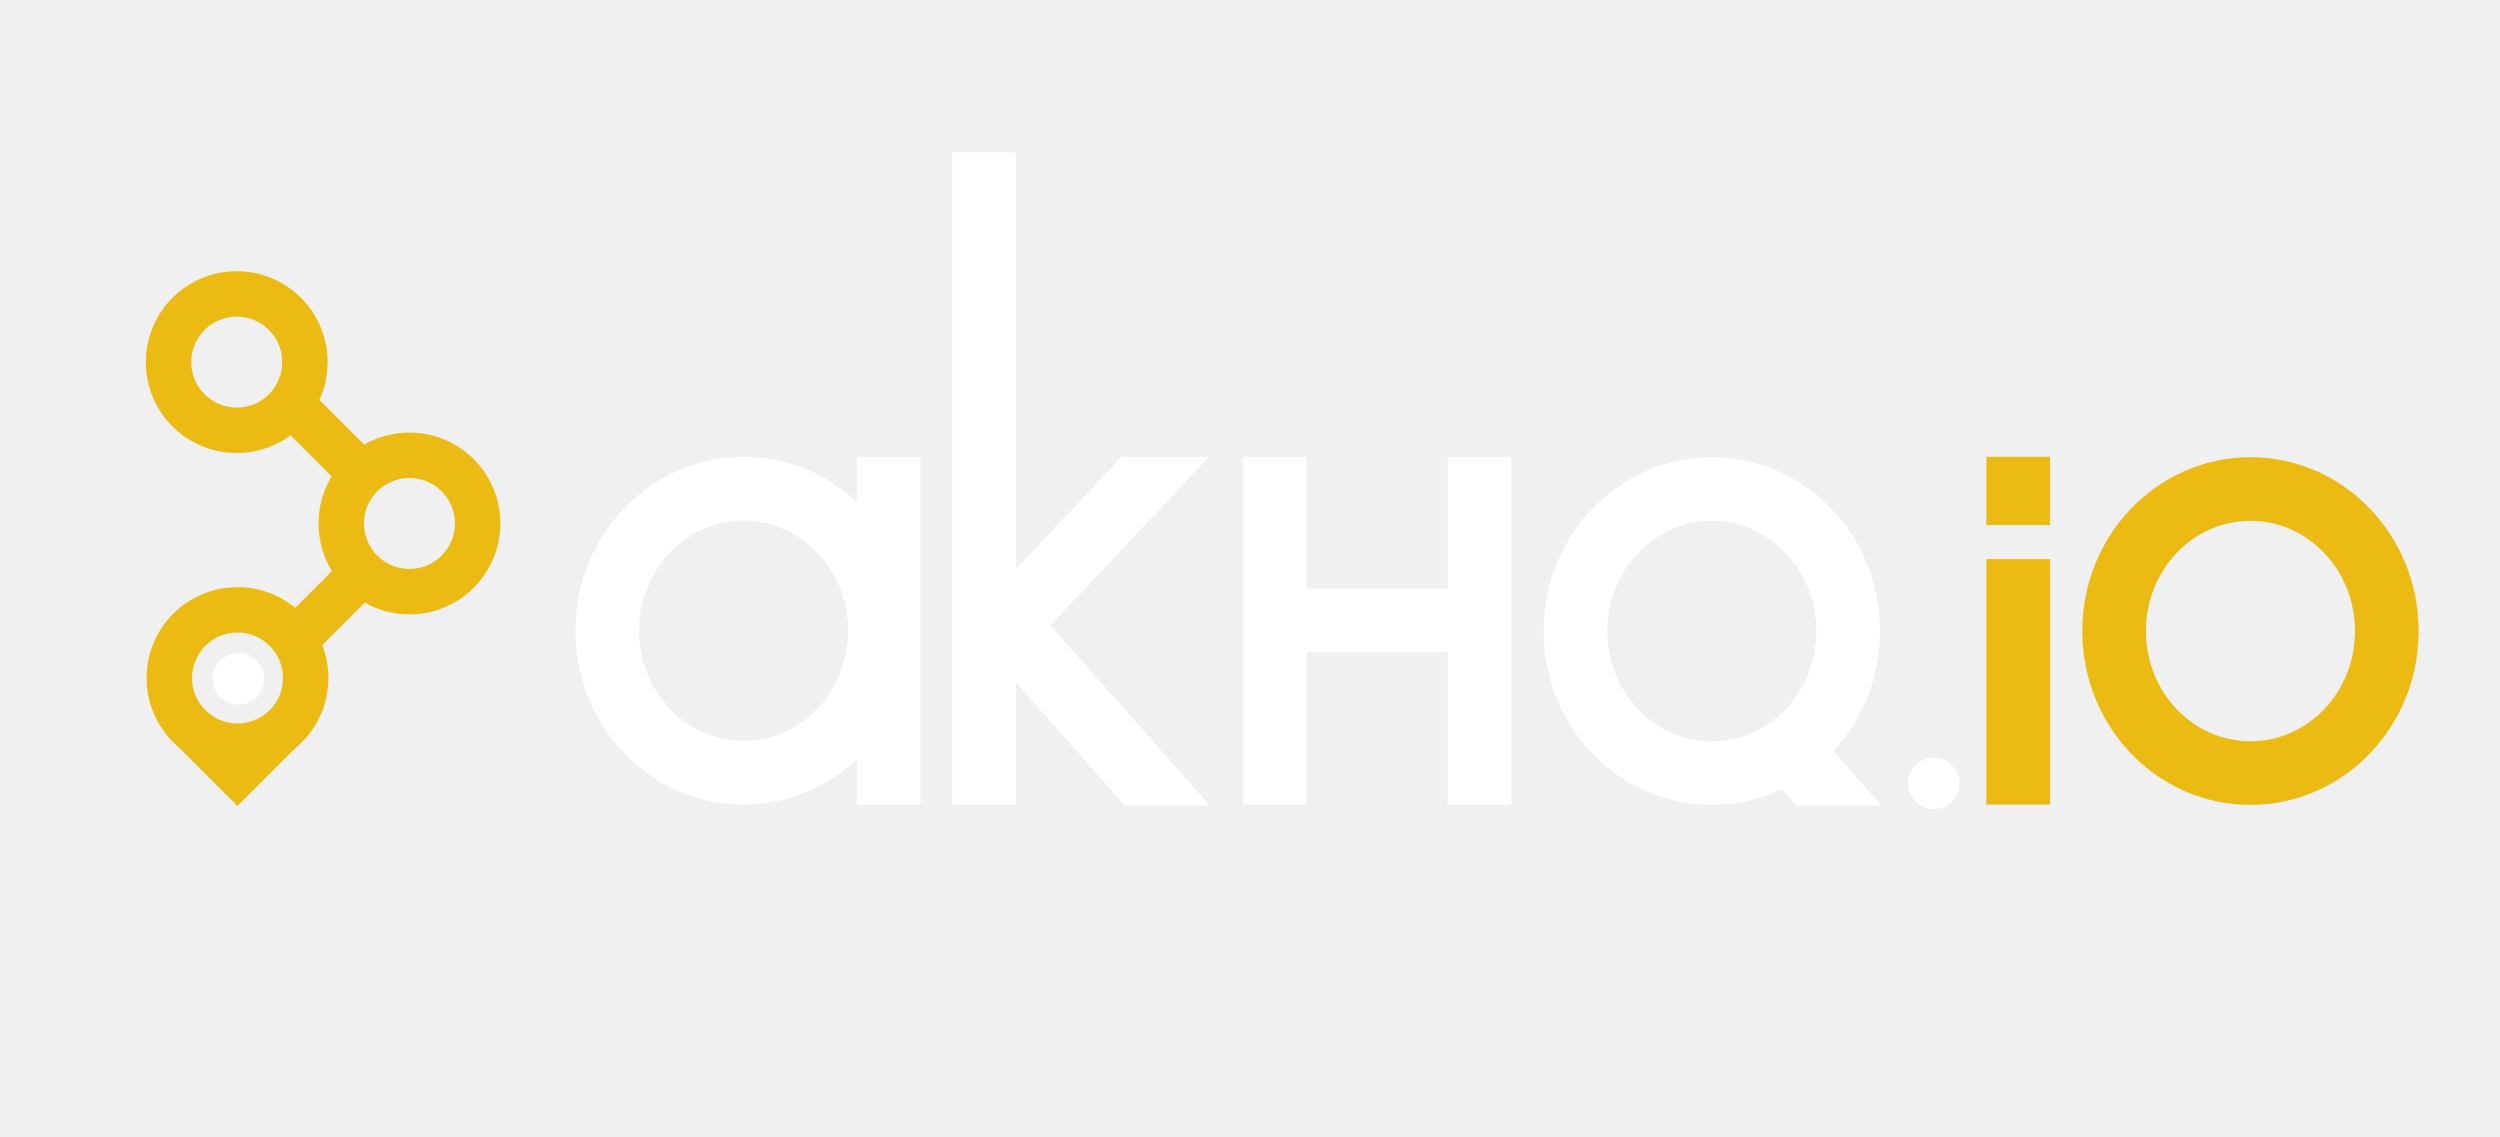
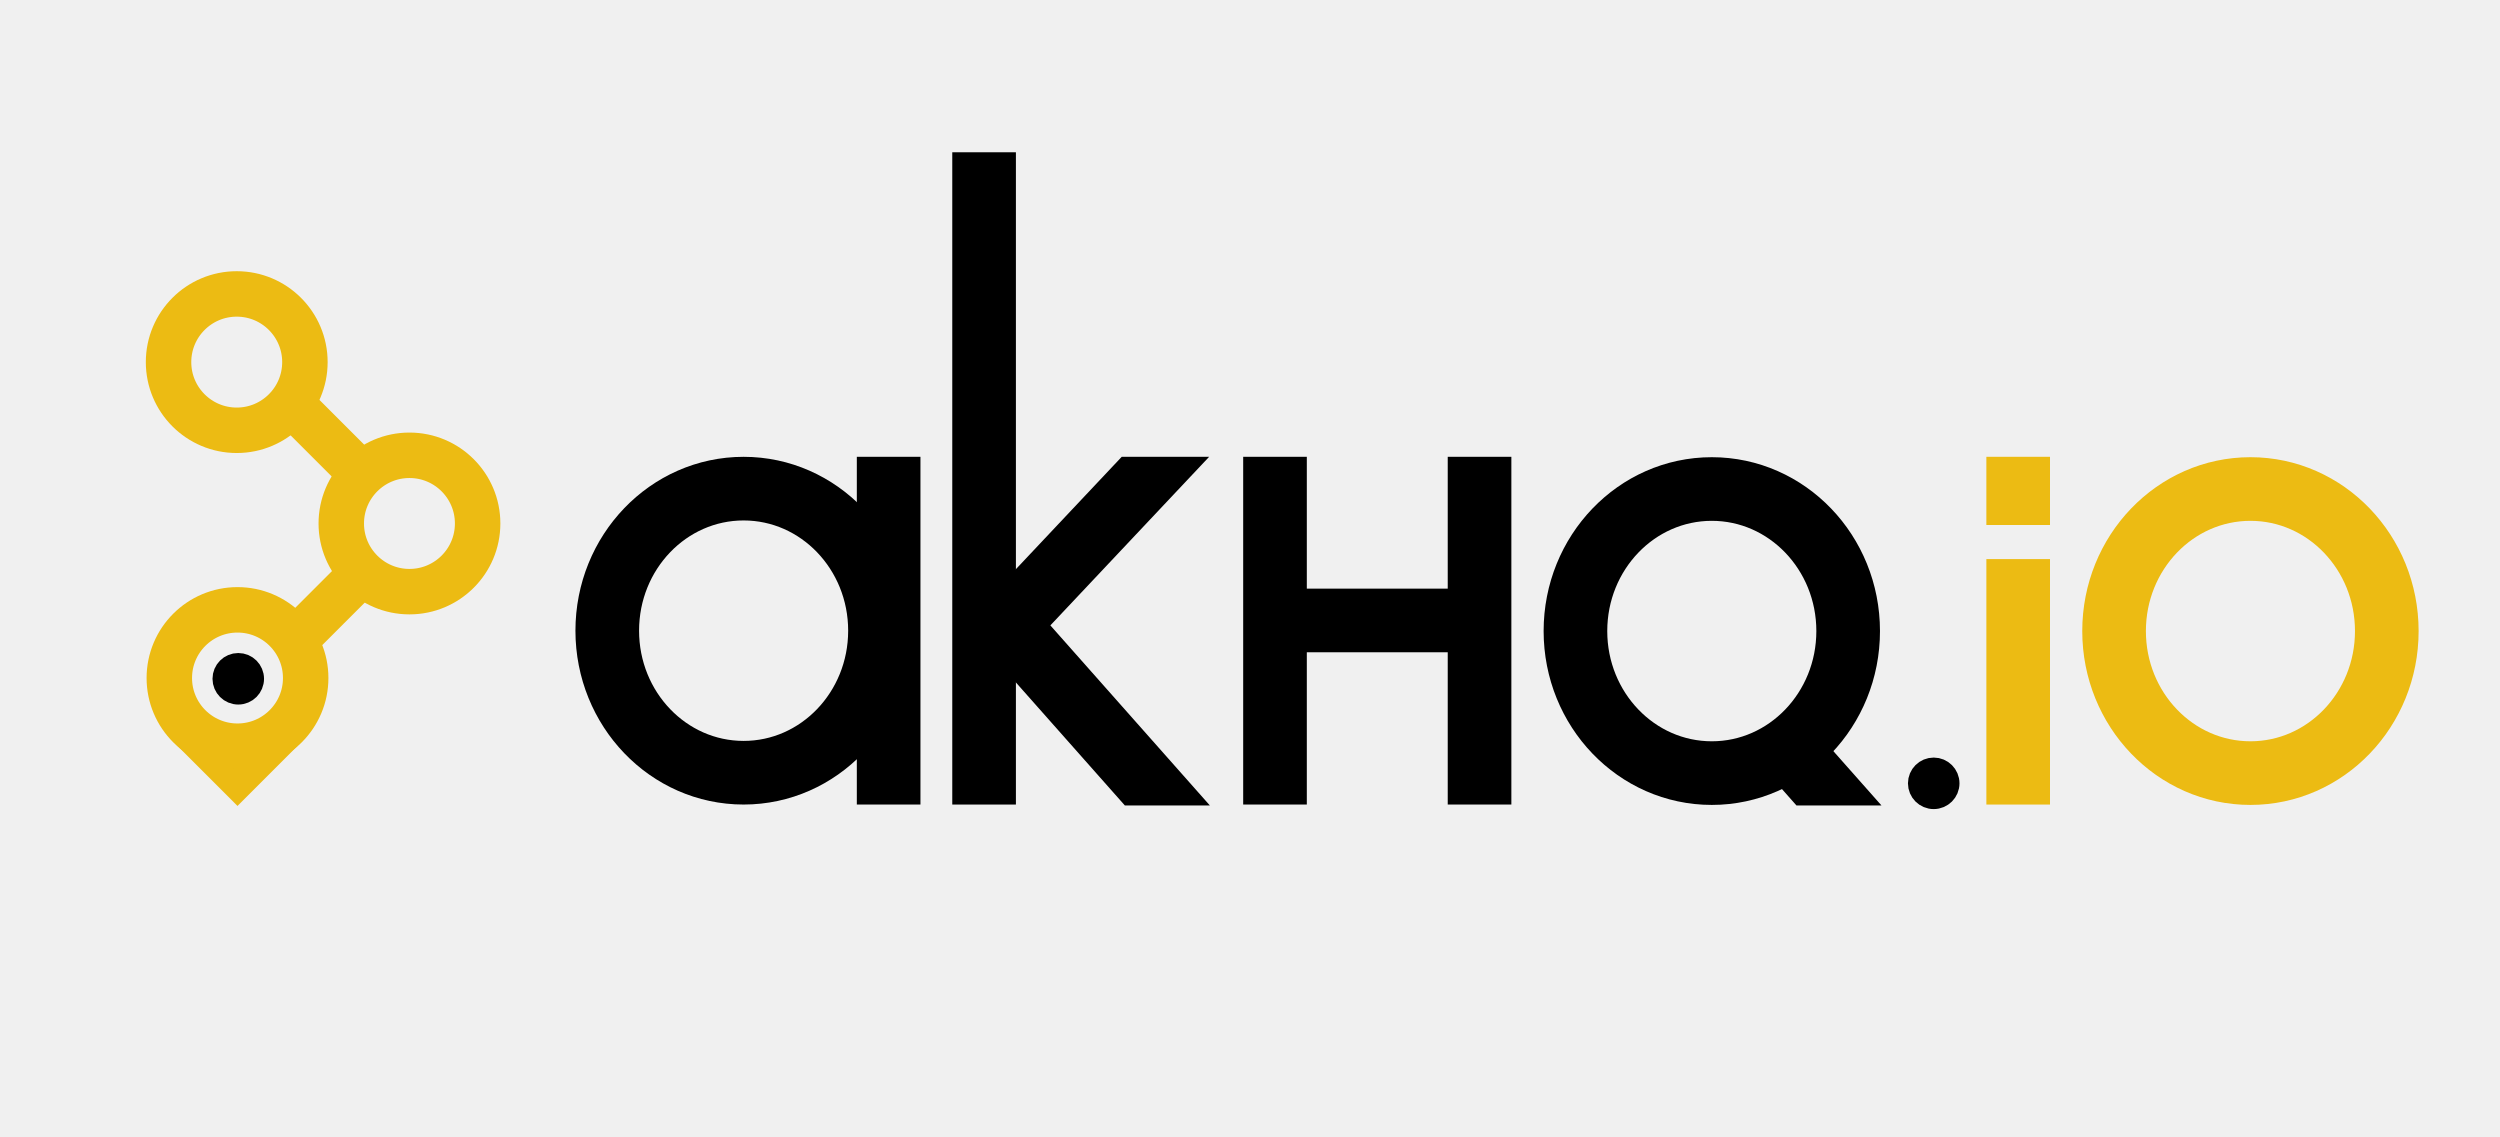
<svg xmlns="http://www.w3.org/2000/svg" xmlns:xlink="http://www.w3.org/1999/xlink" version="1.1" x="0px" y="0px" viewBox="0 0 1100 500" style="enable-background:new 0 0 1100 500;" xml:space="preserve">
  <style type="text/css">
	.st0{clip-path:url(#XMLID_52_);fill:#ECBB13;stroke:#ECBB13;stroke-miterlimit:10;}
	.st1{fill:none;stroke:#ECBB13;stroke-width:20;stroke-miterlimit:10;}
- 	.st2{fill:#FFFFFF;stroke:#FFFFFF;stroke-width:10;stroke-miterlimit:10;}
+ 	.st2{fill:#000000;stroke:#000000;stroke-width:10;stroke-miterlimit:10;}
	.st3{display:none;stroke:#000000;stroke-width:10;stroke-miterlimit:10;}
- 	.st4{clip-path:url(#XMLID_57_);fill:none;stroke:#FFFFFF;stroke-width:28;stroke-miterlimit:10;}
+ 	.st4{clip-path:url(#XMLID_57_);fill:none;stroke:#000000;stroke-width:28;stroke-miterlimit:10;}
	.st5{clip-path:url(#XMLID_57_);}
	.st6{display:none;}
	.st7{display:none;clip-path:url(#XMLID_57_);fill:none;stroke:#C1272D;stroke-width:4;stroke-miterlimit:10;}
	.st8{clip-path:url(#XMLID_57_);fill:none;stroke:#ECBB13;stroke-width:28;stroke-miterlimit:10;}
- 	.st9{fill:none;stroke:#FFFFFF;stroke-width:28;stroke-miterlimit:10;}
+ 	.st9{fill:none;stroke:#000000;stroke-width:28;stroke-miterlimit:10;}
	.st10{display:none;stroke:#000000;stroke-width:20;stroke-miterlimit:10;}
	.st11{display:inline;}
	.st12{fill:none;stroke:#FF0000;stroke-miterlimit:1;}
	.st13{fill:#FF0000;}
	.st14{opacity:0.49;}
- 	.st15{fill:#FFFFFF;}
+ 	.st15{fill:#000000;}
	.st16{display:inline;fill:none;stroke:#999999;stroke-miterlimit:1;}
	.st17{display:inline;fill:#FF0000;}
	.st18{font-family:'Roboto-Regular';}
	.st19{font-size:10.039px;}
	.st20{font-size:12px;}
	.st21{display:inline;fill:none;stroke:#FF0000;stroke-miterlimit:1;}
	.st22{font-size:14.793px;}
</style>
  <g id="Bolinhas">
    <g id="Layer_11">
      <defs>
        <rect id="XMLID_14_" x="19.333" y="328.193" width="155.333" height="40.807" />
      </defs>
      <clipPath id="XMLID_52_">
        <use xlink:href="#XMLID_14_" style="overflow:visible;" />
      </clipPath>
      <polygon id="XMLID_2_" class="st0" points="104.5,353.908 76.711,326.118 48.921,298.329    76.711,270.54 104.5,242.75 132.289,270.54 160.079,298.329 132.289,326.118   " />
    </g>
    <circle id="XMLID_51_" class="st1" cx="180.161" cy="230.329" r="30" />
    <line id="XMLID_50_" class="st1" x1="158.865" y1="208.416" x2="128.182" y2="177.734" />
    <circle id="XMLID_48_" class="st1" cx="104.161" cy="159.329" r="30" />
    <circle id="XMLID_46_" class="st1" cx="104.5" cy="298.329" r="30" />
    <line id="XMLID_44_" class="st1" x1="158.556" y1="252.929" x2="129.872" y2="281.614" />
    <circle id="XMLID_41_" class="st2" cx="104.836" cy="298.664" r="6.336" />
    <circle id="XMLID_1_" class="st3" cx="989.836" cy="277.664" r="6.336" />
    <circle id="XMLID_29_" class="st2" cx="850.836" cy="344.664" r="6.336" />
  </g>
  <g id="k">
    <defs>
      <rect id="XMLID_5_" x="60.113" y="200.987" width="1010.949" height="153.426" />
    </defs>
    <clipPath id="XMLID_57_">
      <use xlink:href="#XMLID_5_" style="overflow:visible;" />
    </clipPath>
    <line id="k2_1_" class="st4" x1="548.181" y1="163.414" x2="434.156" y2="284.485" />
    <line id="k1_1_" class="st4" x1="541.656" y1="386.034" x2="440.957" y2="272.352" />
    <line id="a1_1_" class="st4" x1="391" y1="201" x2="391" y2="354" />
    <ellipse id="a2_3_" class="st4" cx="753.192" cy="277.667" rx="60" ry="62.5" />
    <line id="h3" class="st4" x1="664" y1="273" x2="548" y2="273" />
    <line id="h2" class="st4" x1="651" y1="171" x2="651" y2="354" />
    <line id="h1" class="st4" x1="561" y1="167" x2="561" y2="354" />
    <g id="H_letter" class="st5">
      <g id="Layer_10" class="st6">
		</g>
    </g>
    <ellipse id="a2_1_" class="st4" cx="327.192" cy="277.5" rx="60" ry="62.5" />
    <rect id="XMLID_23_" x="362.5" y="204.375" class="st7" width="28.5" height="147.625" />
    <line id="k1_2_" class="st4" x1="818.089" y1="364.498" x2="786.957" y2="329.352" />
    <line id="a1_2_" class="st8" x1="888" y1="246" x2="888" y2="354" />
    <ellipse id="a2_2_" class="st8" cx="990.192" cy="277.667" rx="60" ry="62.5" />
    <line id="a1_3_" class="st8" x1="888" y1="186" x2="888" y2="231" />
  </g>
  <g id="Letras">
    <g id="g2">
	</g>
    <line id="k3_1_" class="st9" x1="433" y1="67" x2="433" y2="354" />
    <circle id="q-inside_1_" class="st10" cx="990.335" cy="277.787" r="20.784" />
  </g>
  <g id="Guidelines" class="st6">
    <g id="XMLID_49_" class="st11">
      <g id="XMLID_184_">
        <line id="XMLID_190_" class="st12" x1="639" y1="37.5" x2="663" y2="37.5" />
        <g id="XMLID_188_">
          <polygon id="XMLID_189_" class="st13" points="642.398,41.533 643.08,40.8 639.468,37.444      643.08,34.086 642.398,33.354 638,37.444     " />
        </g>
        <g id="XMLID_186_">
          <polygon id="XMLID_187_" class="st13" points="659.477,41.533 658.795,40.8 662.407,37.444      658.795,34.086 659.477,33.354 663.875,37.444     " />
        </g>
      </g>
    </g>
    <g id="XMLID_47_" class="st11">
      <g id="XMLID_172_">
        <line id="XMLID_178_" class="st12" x1="549" y1="37.5" x2="573" y2="37.5" />
        <g id="XMLID_176_">
          <polygon id="XMLID_177_" class="st13" points="552.398,41.533 553.08,40.8 549.468,37.444      553.08,34.086 552.398,33.354 548,37.444     " />
        </g>
        <g id="XMLID_173_">
          <polygon id="XMLID_175_" class="st13" points="569.602,41.533 568.92,40.8 572.532,37.444      568.92,34.086 569.602,33.354 574,37.444     " />
        </g>
      </g>
    </g>
    <g id="XMLID_371_" class="st11">
      <g id="XMLID_165_">
        <line id="XMLID_170_" class="st12" x1="421" y1="37.5" x2="445" y2="37.5" />
        <g id="XMLID_168_">
          <polygon id="XMLID_169_" class="st13" points="424.523,41.533 425.205,40.8 421.593,37.444      425.205,34.086 424.523,33.354 420.125,37.444     " />
        </g>
        <g id="XMLID_166_">
          <polygon id="XMLID_167_" class="st13" points="441.477,41.533 440.795,40.8 444.407,37.444      440.795,34.086 441.477,33.354 445.875,37.444     " />
        </g>
      </g>
    </g>
    <g id="XMLID_355_" class="st11">
      <g id="XMLID_196_" class="st14">
        <path id="XMLID_6_" class="st15" d="M348.25,65.113c0.005,0,0.006-0.726,0-0.726     C348.245,64.387,348.244,65.113,348.25,65.113L348.25,65.113z" />
      </g>
    </g>
    <line id="XMLID_354_" class="st16" x1="404.5" y1="201" x2="404.5" y2="35" />
    <line id="XMLID_353_" class="st16" x1="377.5" y1="201" x2="377.5" y2="35" />
    <line id="XMLID_352_" class="st16" x1="419.5" y1="67" x2="419.5" y2="35" />
    <line id="XMLID_351_" class="st16" x1="446.5" y1="67" x2="446.5" y2="35" />
    <line id="XMLID_30_" class="st16" x1="547.5" y1="201" x2="547.5" y2="35" />
    <line id="XMLID_31_" class="st16" x1="574.5" y1="201" x2="574.5" y2="35" />
    <line id="XMLID_32_" class="st16" x1="637.5" y1="201" x2="637.5" y2="35" />
    <line id="XMLID_33_" class="st16" x1="664.5" y1="201" x2="664.5" y2="35" />
    <line id="XMLID_148_" class="st16" x1="874.5" y1="201" x2="874.5" y2="35" />
    <line id="XMLID_142_" class="st16" x1="901.5" y1="201" x2="901.5" y2="35" />
    <text id="XMLID_350_" transform="matrix(1.1953 0 0 1 387.4644 34.51468)" class="st17 st18 st19">x</text>
    <text id="XMLID_348_" transform="matrix(1.1953 0 0 1 430 34.51468)" class="st17 st18 st19">x</text>
    <text id="XMLID_39_" transform="matrix(1.1953 0 0 1 558 34.51468)" class="st17 st18 st19">x</text>
    <text id="XMLID_40_" transform="matrix(1.1953 0 0 1 647.667 34.51468)" class="st17 st18 st19">x</text>
    <text id="XMLID_43_" transform="matrix(1.1953 0 0 1 884.4639 34.51468)" class="st17 st18 st19">x</text>
    <line id="XMLID_259_" class="st16" x1="274" y1="200.5" x2="1086" y2="200.5" />
    <line id="XMLID_42_" class="st16" x1="18" y1="354.5" x2="1086" y2="354.5" />
    <text id="XMLID_38_" transform="matrix(1 0 0 1 1073 281)" class="st17 st18 st20">y</text>
    <g id="XMLID_35_" class="st11">
      <g id="XMLID_150_">
        <line id="XMLID_155_" class="st12" x1="1067.5" y1="202" x2="1067.5" y2="353" />
        <g id="XMLID_153_">
          <polygon id="XMLID_154_" class="st13" points="1063.41,205.398 1064.143,206.08 1067.499,202.468      1070.856,206.08 1071.589,205.398 1067.499,201     " />
        </g>
        <g id="XMLID_151_">
          <polygon id="XMLID_152_" class="st13" points="1063.41,349.602 1064.143,348.92 1067.499,352.532      1070.856,348.92 1071.589,349.602 1067.499,354     " />
        </g>
      </g>
    </g>
    <g id="XMLID_338_" class="st11">
      <g id="XMLID_121_">
        <line id="XMLID_126_" class="st12" x1="290.728" y1="301.492" x2="304.312" y2="292.921" />
        <g id="XMLID_122_">
          <polygon id="XMLID_123_" class="st13" points="295.713,303.183 295.899,302.2 291.054,301.288      292.316,296.521 291.349,296.266 289.812,302.072     " />
        </g>
      </g>
    </g>
    <g id="XMLID_332_" class="st11">
      <g id="XMLID_116_">
        <line id="XMLID_119_" class="st12" x1="231.033" y1="338.348" x2="265.048" y2="316.885" />
        <g id="XMLID_117_">
          <polygon id="XMLID_118_" class="st13" points="264.429,322.112 263.461,321.856 264.724,317.09      259.878,316.178 260.064,315.195 265.966,316.307     " />
        </g>
      </g>
    </g>
    <text id="XMLID_331_" transform="matrix(0.85948 -0.51116 0.51116 0.85948 229.4641 333.2091)" class="st17 st18 st20">x</text>
    <line id="XMLID_270_" class="st16" x1="418.5" y1="354" x2="418.5" y2="412" />
    <line id="XMLID_269_" class="st16" x1="405.5" y1="354" x2="405.5" y2="412" />
    <text id="XMLID_268_" transform="matrix(1 0 0 1 405.5002 425.5002)" class="st17 st18 st20">x/2</text>
    <g id="XMLID_260_" class="st11">
      <g id="XMLID_180_">
        <line id="XMLID_183_" class="st12" x1="391" y1="407.5" x2="404" y2="407.5" />
        <g id="XMLID_181_">
          <polygon id="XMLID_182_" class="st13" points="400.602,411.59 399.92,410.857 403.532,407.501      399.92,404.144 400.602,403.411 405,407.501     " />
        </g>
      </g>
    </g>
    <g id="XMLID_243_" class="st11">
      <g id="XMLID_138_">
        <line id="XMLID_160_" class="st12" x1="433" y1="407.5" x2="420" y2="407.5" />
        <g id="XMLID_139_">
          <polygon id="XMLID_140_" class="st13" points="423.398,403.41 424.08,404.143 420.468,407.499      424.08,410.856 423.398,411.589 419,407.499     " />
        </g>
      </g>
    </g>
    <line id="XMLID_242_" class="st21" x1="405" y1="407.5" x2="419" y2="407.5" />
    <line id="XMLID_195_" class="st16" x1="546.5" y1="201" x2="546.5" y2="409" />
    <line id="XMLID_241_" class="st16" x1="533.5" y1="201" x2="533.5" y2="409" />
    <g id="XMLID_229_" class="st11">
      <g id="XMLID_133_">
        <line id="XMLID_136_" class="st12" x1="519" y1="404.5" x2="532" y2="404.5" />
        <g id="XMLID_134_">
          <polygon id="XMLID_135_" class="st13" points="528.602,408.59 527.92,407.857 531.532,404.501      527.92,401.144 528.602,400.411 533,404.501     " />
        </g>
      </g>
    </g>
    <g id="XMLID_174_" class="st11">
      <g id="XMLID_128_">
        <line id="XMLID_131_" class="st12" x1="561" y1="404.5" x2="548" y2="404.5" />
        <g id="XMLID_129_">
          <polygon id="XMLID_130_" class="st13" points="551.398,400.41 552.08,401.143 548.468,404.499      552.08,407.856 551.398,408.589 547,404.499     " />
        </g>
      </g>
    </g>
    <line id="XMLID_228_" class="st21" x1="533" y1="404.5" x2="547" y2="404.5" />
    <g id="XMLID_185_" class="st11">
      <g id="XMLID_144_">
        <line id="XMLID_163_" class="st12" x1="379" y1="37.5" x2="403" y2="37.5" />
        <g id="XMLID_147_">
          <polygon id="XMLID_162_" class="st13" points="382.523,41.533 383.205,40.8 379.593,37.444      383.205,34.086 382.523,33.354 378.125,37.444     " />
        </g>
        <g id="XMLID_145_">
          <polygon id="XMLID_146_" class="st13" points="399.477,41.533 398.795,40.8 402.407,37.444      398.795,34.086 399.477,33.354 403.875,37.444     " />
        </g>
      </g>
    </g>
    <text id="XMLID_3_" transform="matrix(1 0 0 1 532.0002 421.5002)" class="st17 st18 st20">x/2</text>
    <line id="XMLID_94_" class="st16" x1="678.5" y1="201" x2="678.5" y2="411" />
    <line id="XMLID_45_" class="st16" x1="665.5" y1="201" x2="665.5" y2="411" />
    <g id="XMLID_27_" class="st11">
      <g id="XMLID_106_">
        <line id="XMLID_114_" class="st12" x1="651" y1="406.5" x2="664" y2="406.5" />
        <g id="XMLID_108_">
          <polygon id="XMLID_113_" class="st13" points="660.602,410.534 659.92,409.802 663.532,406.445      659.92,403.088 660.602,402.356 665,406.445     " />
        </g>
      </g>
    </g>
    <g id="XMLID_37_" class="st11">
      <g id="XMLID_101_">
        <line id="XMLID_104_" class="st12" x1="693" y1="406.5" x2="680" y2="406.5" />
        <g id="XMLID_102_">
          <polygon id="XMLID_103_" class="st13" points="683.398,402.355 684.08,403.087 680.468,406.443      684.08,409.801 683.398,410.533 679,406.443     " />
        </g>
      </g>
    </g>
    <line id="XMLID_34_" class="st21" x1="664" y1="406.5" x2="679" y2="406.5" />
    <text id="XMLID_26_" transform="matrix(0.8112 0 0 1 663 423.5098)" class="st17 st18 st22">x/2</text>
    <g id="XMLID_9_" class="st11">
      <g id="XMLID_68_">
        <line id="XMLID_125_" class="st12" x1="876" y1="37.5" x2="900" y2="37.5" />
        <g id="XMLID_107_">
          <polygon id="XMLID_124_" class="st13" points="879.398,41.533 880.08,40.8 876.468,37.444      880.08,34.086 879.398,33.354 875,37.444     " />
        </g>
        <g id="XMLID_81_">
          <polygon id="XMLID_82_" class="st13" points="896.477,41.533 895.795,40.8 899.407,37.444      895.795,34.086 896.477,33.354 900.875,37.444     " />
        </g>
      </g>
    </g>
    <line id="XMLID_17_" class="st16" x1="840.5" y1="200" x2="840.5" y2="410" />
    <line id="XMLID_16_" class="st16" x1="827.5" y1="200" x2="827.5" y2="410" />
    <g id="XMLID_15_" class="st11">
      <g id="XMLID_96_">
        <line id="XMLID_99_" class="st12" x1="813" y1="405.5" x2="826" y2="405.5" />
        <g id="XMLID_97_">
          <polygon id="XMLID_98_" class="st13" points="822.602,409.534 821.92,408.802 825.532,405.445      821.92,402.088 822.602,401.356 827,405.445     " />
        </g>
      </g>
    </g>
    <g id="XMLID_12_" class="st11">
      <g id="XMLID_90_">
        <line id="XMLID_93_" class="st12" x1="855" y1="405.5" x2="842" y2="405.5" />
        <g id="XMLID_91_">
          <polygon id="XMLID_92_" class="st13" points="845.398,401.355 846.08,402.087 842.468,405.443      846.08,408.801 845.398,409.533 841,405.443     " />
        </g>
      </g>
    </g>
    <line id="XMLID_11_" class="st21" x1="826" y1="405.5" x2="841" y2="405.5" />
    <text id="XMLID_7_" transform="matrix(0.8112 0 0 1 825 422.5098)" class="st17 st18 st22">x/2</text>
    <line id="XMLID_156_" class="st16" x1="873.5" y1="201" x2="873.5" y2="379" />
    <line id="XMLID_64_" class="st16" x1="860.5" y1="201" x2="860.5" y2="379" />
    <g id="XMLID_63_" class="st11">
      <g id="XMLID_85_">
        <line id="XMLID_88_" class="st12" x1="846" y1="375.5" x2="859" y2="375.5" />
        <g id="XMLID_86_">
          <polygon id="XMLID_87_" class="st13" points="855.602,379.218 854.92,378.485 858.532,375.129      854.92,371.771 855.602,371.039 860,375.129     " />
        </g>
      </g>
    </g>
    <g id="XMLID_20_" class="st11">
      <g id="XMLID_77_">
        <line id="XMLID_83_" class="st12" x1="888" y1="375.5" x2="875" y2="375.5" />
        <g id="XMLID_78_">
          <polygon id="XMLID_79_" class="st13" points="878.398,371.038 879.08,371.77 875.468,375.127      879.08,378.484 878.398,379.217 874,375.127     " />
        </g>
      </g>
    </g>
    <line id="XMLID_19_" class="st21" x1="859" y1="375.5" x2="874" y2="375.5" />
    <text id="XMLID_18_" transform="matrix(0.8112 0 0 1 859.0001 393.5098)" class="st17 st18 st22">x/2</text>
    <line id="XMLID_28_" class="st16" x1="915.5" y1="201" x2="915.5" y2="411" />
    <line id="XMLID_25_" class="st16" x1="902.5" y1="201" x2="902.5" y2="411" />
    <g id="XMLID_13_" class="st11">
      <g id="XMLID_71_">
        <line id="XMLID_75_" class="st12" x1="888" y1="406.5" x2="901" y2="406.5" />
        <g id="XMLID_72_">
          <polygon id="XMLID_73_" class="st13" points="897.602,410.534 896.92,409.802 900.532,406.445      896.92,403.088 897.602,402.356 902,406.445     " />
        </g>
      </g>
    </g>
    <g id="XMLID_10_" class="st11">
      <g id="XMLID_54_">
        <line id="XMLID_69_" class="st12" x1="930" y1="406.5" x2="917" y2="406.5" />
        <g id="XMLID_55_">
          <polygon id="XMLID_56_" class="st13" points="920.398,402.355 921.08,403.087 917.468,406.443      921.08,409.801 920.398,410.533 916,406.443     " />
        </g>
      </g>
    </g>
    <line id="XMLID_8_" class="st21" x1="901" y1="406.5" x2="916" y2="406.5" />
    <text id="XMLID_4_" transform="matrix(0.8112 0 0 1 900 423.5098)" class="st17 st18 st22">x/2</text>
    <g id="XMLID_24_" class="st11">
      <g id="XMLID_74_">
        <line id="XMLID_157_" class="st12" x1="1036.721" y1="217.25" x2="1049.107" y2="207.025" />
        <g id="XMLID_80_">
          <polygon id="XMLID_141_" class="st13" points="1041.88,218.295 1041.94,217.295 1037.017,217.006      1037.666,212.118 1036.673,211.987 1035.885,217.941     " />
        </g>
      </g>
    </g>
    <g id="XMLID_22_" class="st11">
      <g id="XMLID_60_">
        <line id="XMLID_65_" class="st12" x1="982.182" y1="261.38" x2="1013.201" y2="235.775" />
        <g id="XMLID_61_">
          <polygon id="XMLID_62_" class="st13" points="1013.249,241.039 1012.257,240.908 1012.905,236.02      1007.983,235.73 1008.042,234.731 1014.038,235.085     " />
        </g>
      </g>
    </g>
    <text id="XMLID_21_" transform="matrix(0.7877 -0.61605 0.61605 0.7877 980.0961 257.4401)" class="st17 st18 st20">x</text>
  </g>
</svg>
